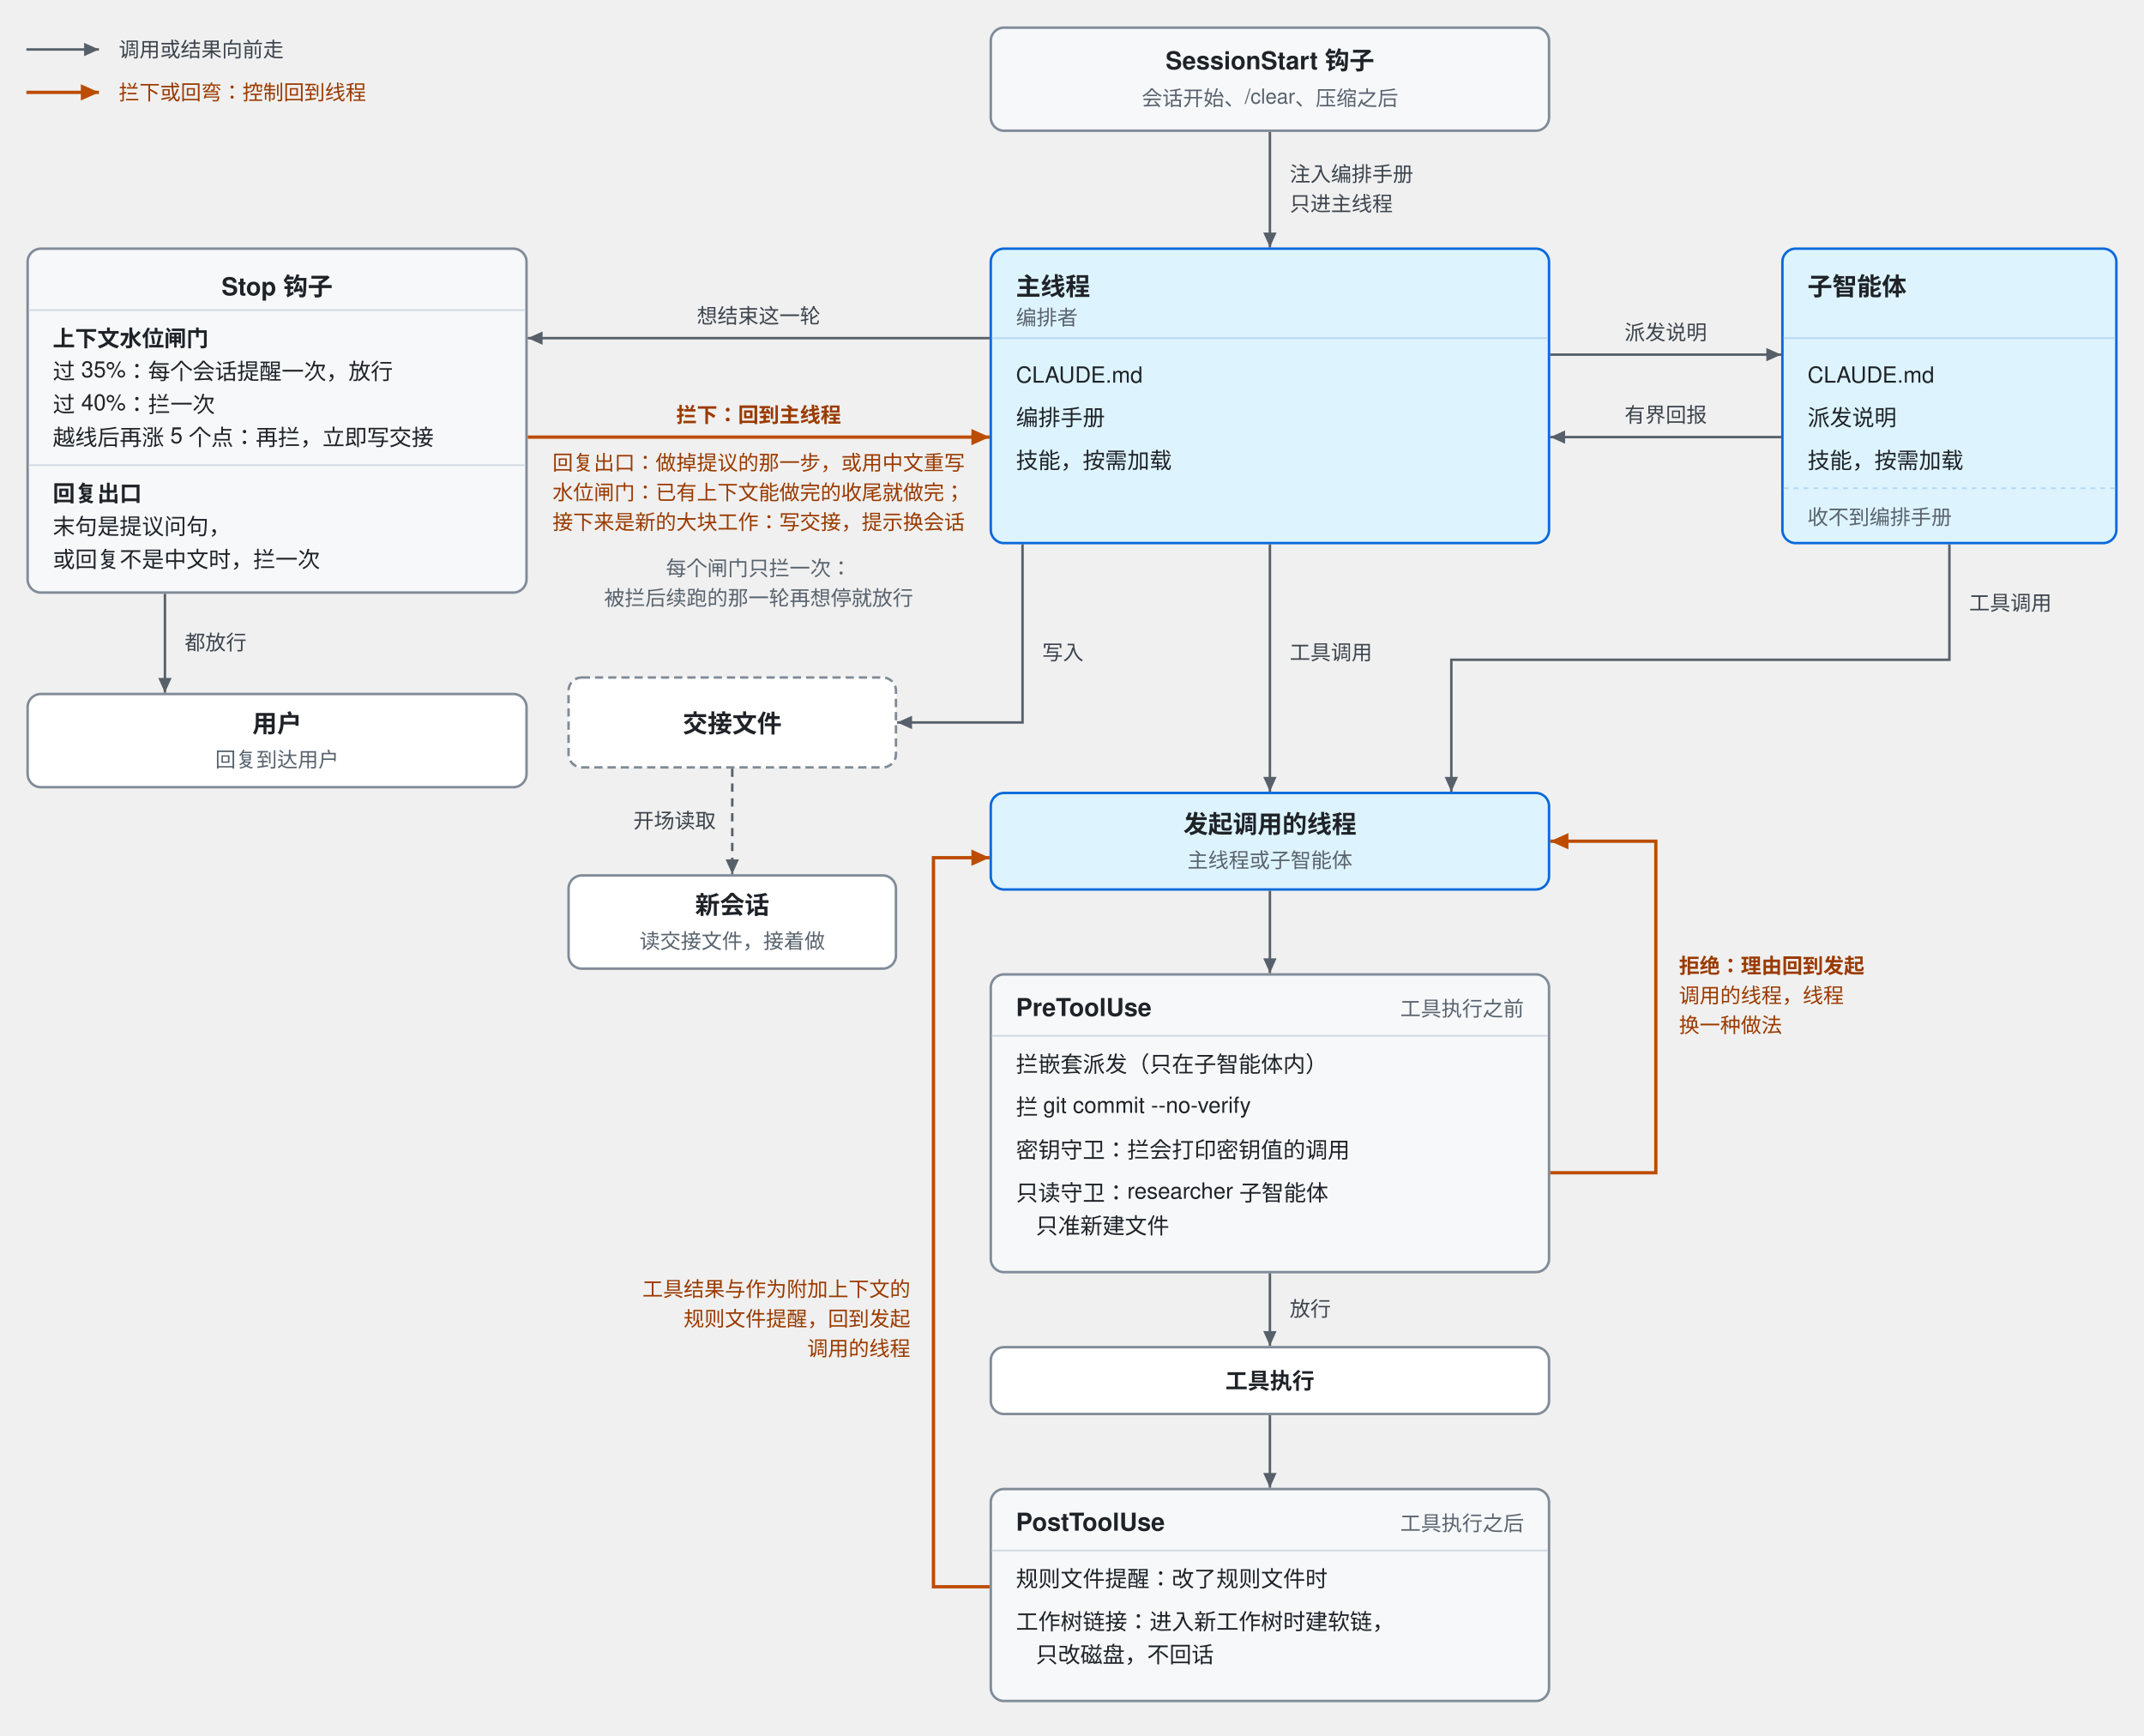
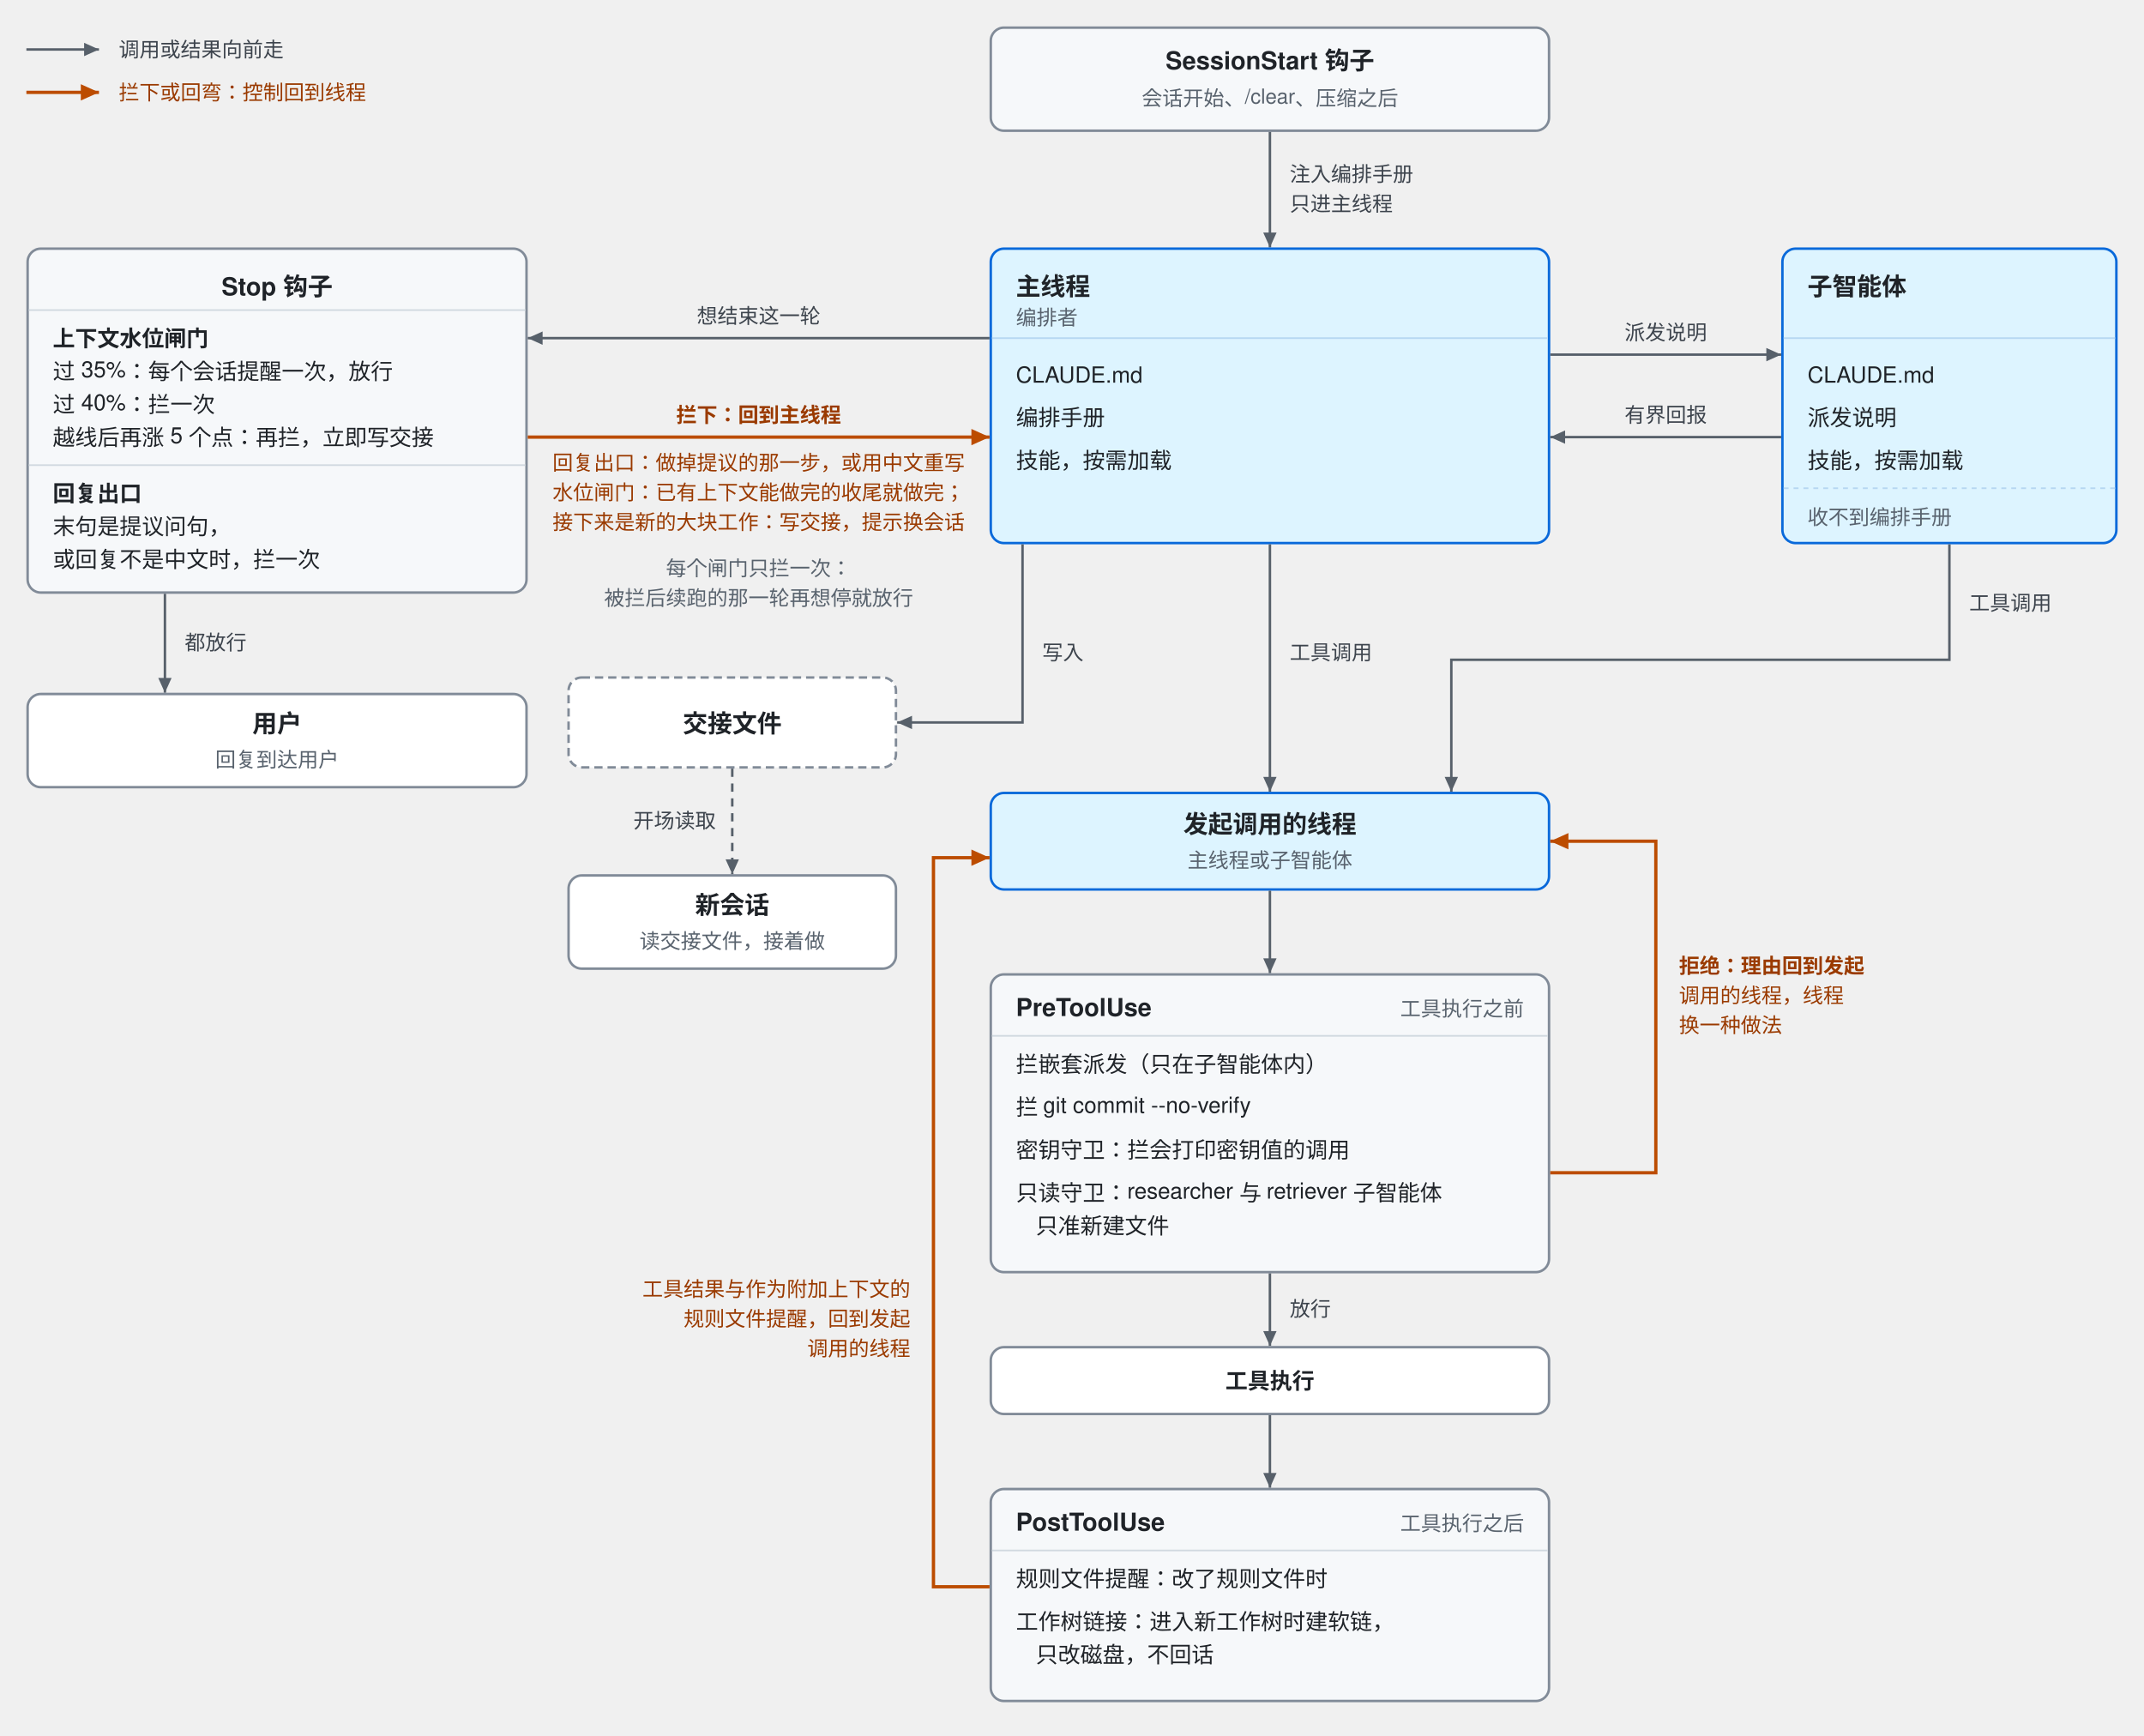
- <svg xmlns="http://www.w3.org/2000/svg" width="1300" height="1052" viewBox="0 0 1300 1052" role="img" aria-label="架构图，画的是一轮工作怎样运行。会话开始、/clear 与压缩之后，SessionStart 钩子把编排手册注入主线程，子智能体收不到。主线程向子智能体发出派发说明，子智能体交回有界回报。两条线程的每次工具调用在工具执行之前都经过 PreToolUse：子智能体内的嵌套派发、git commit --no-verify、会打印密钥值的调用，以及 researcher 子智能体新建文件以外的写操作都被拒绝，拒绝理由回到发起调用的线程，线程换一种做法；放行的调用交给工具执行。工具执行之后，PostToolUse 在改了规则文件时把规则文件提醒作为附加上下文送回发起调用的线程，在进入新工作树时只在磁盘上建软链，不回话。主线程想结束这一轮时经过 Stop 钩子，两个都放行则回复到达用户。上下文水位闸门过 35% 时每个会话提醒一次并放行，过 40% 拦一次，越线后水位再涨 5 个点再拦一次；回复出口在回复末句是提议问句或回复不是中文时拦一次。拦下都回到主线程。被回复出口拦下，主线程把提议的那一步做掉或用中文重写。被水位闸门第一次拦下，已有上下文能做完的收尾就做完，接下来是新的大块工作时写交接文件，提示用户换新会话；再次被拦时立即写交接文件。新会话读交接文件接着做。每个闸门只拦一次，被拦后续跑的那一轮再想停就放行。" font-family="system-ui, -apple-system, 'Segoe UI', Helvetica, Arial, sans-serif">
+ <svg xmlns="http://www.w3.org/2000/svg" width="1300" height="1052" viewBox="0 0 1300 1052" role="img" aria-label="架构图，画的是一轮工作怎样运行。会话开始、/clear 与压缩之后，SessionStart 钩子把编排手册注入主线程，子智能体收不到。主线程向子智能体发出派发说明，子智能体交回有界回报。两条线程的每次工具调用在工具执行之前都经过 PreToolUse：子智能体内的嵌套派发、git commit --no-verify、会打印密钥值的调用，以及 researcher 与 retriever 子智能体新建文件以外的写操作都被拒绝，拒绝理由回到发起调用的线程，线程换一种做法；放行的调用交给工具执行。工具执行之后，PostToolUse 在改了规则文件时把规则文件提醒作为附加上下文送回发起调用的线程，在进入新工作树时只在磁盘上建软链，不回话。主线程想结束这一轮时经过 Stop 钩子，两个都放行则回复到达用户。上下文水位闸门过 35% 时每个会话提醒一次并放行，过 40% 拦一次，越线后水位再涨 5 个点再拦一次；回复出口在回复末句是提议问句或回复不是中文时拦一次。拦下都回到主线程。被回复出口拦下，主线程把提议的那一步做掉或用中文重写。被水位闸门第一次拦下，已有上下文能做完的收尾就做完，接下来是新的大块工作时写交接文件，提示用户换新会话；再次被拦时立即写交接文件。新会话读交接文件接着做。每个闸门只拦一次，被拦后续跑的那一轮再想停就放行。" font-family="system-ui, -apple-system, 'Segoe UI', Helvetica, Arial, sans-serif">
  <defs>
    <marker id="arrow" viewBox="0 0 10 10" refX="10" refY="5" markerWidth="9" markerHeight="9" markerUnits="userSpaceOnUse" orient="auto">
      <path d="M0,0.5 L10,5 L0,9.5 z" fill="#57606a" />
    </marker>
    <marker id="back" viewBox="0 0 10 10" refX="10" refY="5" markerWidth="11" markerHeight="11" markerUnits="userSpaceOnUse" orient="auto">
      <path d="M0,0.5 L10,5 L0,9.5 z" fill="#bc4c00" />
    </marker>
  </defs>
  <g id="legend">
    <path d="M16,30 L60,30" fill="none" stroke="#57606a" stroke-width="1.5" marker-end="url(#arrow)" />
    <text x="72" y="34.5" font-size="12.5" fill="#3d444d">调用或结果向前走</text>
    <path d="M16,56 L60,56" fill="none" stroke="#bc4c00" stroke-width="2" marker-end="url(#back)" />
    <text x="72" y="60.5" font-size="12.5" fill="#9a3a00">拦下或回弯：控制回到线程</text>
  </g>
  <g id="sessionstart">
    <rect id="ss-box" x="600.75" y="16.75" width="338.5" height="62.5" rx="8" fill="#f6f8fa" stroke="#818b98" stroke-width="1.5" />
    <text x="770" y="42" font-size="15" font-weight="600" text-anchor="middle" fill="#1f2328" data-box="ss-box">SessionStart 钩子</text>
    <text x="770" y="64" font-size="12.5" text-anchor="middle" fill="#59636e" data-box="ss-box">会话开始、/clear、压缩之后</text>
  </g>
  <path d="M770,80 L770,150" fill="none" stroke="#57606a" stroke-width="1.5" marker-end="url(#arrow)" />
  <text x="782" y="110" font-size="12.5" text-anchor="start" fill="#3d444d">注入编排手册</text>
  <text x="782" y="128" font-size="12.5" text-anchor="start" fill="#3d444d">只进主线程</text>
  <g id="main">
    <rect id="main-box" x="600.75" y="150.75" width="338.5" height="178.5" rx="8" fill="#ddf4ff" stroke="#0969da" stroke-width="1.5" />
    <text x="616" y="179" font-size="15" font-weight="600" fill="#1f2328" data-box="main-box">主线程</text>
    <text x="616" y="197" font-size="12.5" fill="#59636e" data-box="main-box">编排者</text>
    <line x1="601.5" y1="205" x2="938.5" y2="205" stroke="#b6d7f2" stroke-width="1" />
    <text x="616" y="232" font-size="13.5" fill="#1f2328" data-box="main-box">CLAUDE.md</text>
    <text x="616" y="258" font-size="13.5" fill="#1f2328" data-box="main-box">编排手册</text>
    <text x="616" y="284" font-size="13.5" fill="#1f2328" data-box="main-box">技能，按需加载</text>
  </g>
  <g id="subagent">
    <rect id="sub-box" x="1080.75" y="150.75" width="202.5" height="178.5" rx="8" fill="#ddf4ff" stroke="#0969da" stroke-width="1.5" />
    <text x="1096" y="179" font-size="15" font-weight="600" fill="#1f2328" data-box="sub-box">子智能体</text>
    <line x1="1081.5" y1="205" x2="1282.5" y2="205" stroke="#b6d7f2" stroke-width="1" />
    <text x="1096" y="232" font-size="13.5" fill="#1f2328" data-box="sub-box">CLAUDE.md</text>
    <text x="1096" y="258" font-size="13.5" fill="#1f2328" data-box="sub-box">派发说明</text>
    <text x="1096" y="284" font-size="13.5" fill="#1f2328" data-box="sub-box">技能，按需加载</text>
    <line x1="1081.5" y1="296" x2="1282.5" y2="296" stroke="#b6d7f2" stroke-width="1" stroke-dasharray="3 3" />
    <text x="1096" y="318" font-size="12.5" fill="#59636e" data-box="sub-box">收不到编排手册</text>
  </g>
  <path d="M940,215 L1080,215" fill="none" stroke="#57606a" stroke-width="1.5" marker-end="url(#arrow)" />
  <text x="1010" y="206" font-size="12.5" text-anchor="middle" fill="#3d444d">派发说明</text>
  <path d="M1080,265 L940,265" fill="none" stroke="#57606a" stroke-width="1.5" marker-end="url(#arrow)" />
  <text x="1010" y="256" font-size="12.5" text-anchor="middle" fill="#3d444d">有界回报</text>
  <g id="stop">
    <rect id="stop-box" x="16.75" y="150.75" width="302.5" height="208.5" rx="8" fill="#f6f8fa" stroke="#818b98" stroke-width="1.5" />
    <text x="168" y="179" font-size="15" font-weight="600" text-anchor="middle" fill="#1f2328" data-box="stop-box">Stop 钩子</text>
    <line x1="17.5" y1="188" x2="318.5" y2="188" stroke="#d1d9e0" stroke-width="1" />
    <text x="32" y="210" font-size="13.5" font-weight="600" fill="#1f2328" data-box="stop-box">上下文水位闸门</text>
    <text x="32" y="230" font-size="13.5" fill="#1f2328" data-box="stop-box">过 35%：每个会话提醒一次，放行</text>
    <text x="32" y="250" font-size="13.5" fill="#1f2328" data-box="stop-box">过 40%：拦一次</text>
    <text x="32" y="270" font-size="13.5" fill="#1f2328" data-box="stop-box">越线后再涨 5 个点：再拦，立即写交接</text>
    <line x1="17.5" y1="282" x2="318.5" y2="282" stroke="#d1d9e0" stroke-width="1" />
    <text x="32" y="304" font-size="13.5" font-weight="600" fill="#1f2328" data-box="stop-box">回复出口</text>
    <text x="32" y="324" font-size="13.5" fill="#1f2328" data-box="stop-box">末句是提议问句，</text>
    <text x="32" y="344" font-size="13.5" fill="#1f2328" data-box="stop-box">或回复不是中文时，拦一次</text>
  </g>
  <path d="M600,205 L320,205" fill="none" stroke="#57606a" stroke-width="1.5" marker-end="url(#arrow)" />
  <text x="460" y="196" font-size="12.5" text-anchor="middle" fill="#3d444d">想结束这一轮</text>
  <path d="M320,265 L600,265" fill="none" stroke="#bc4c00" stroke-width="2" marker-end="url(#back)" />
  <text x="460" y="256" font-size="12.5" font-weight="600" text-anchor="middle" fill="#9a3a00">拦下：回到主线程</text>
  <text x="460" y="285" font-size="12.5" text-anchor="middle" fill="#9a3a00">回复出口：做掉提议的那一步，或用中文重写</text>
  <text x="460" y="303" font-size="12.5" text-anchor="middle" fill="#9a3a00">水位闸门：已有上下文能做完的收尾就做完；</text>
  <text x="460" y="321" font-size="12.5" text-anchor="middle" fill="#9a3a00">接下来是新的大块工作：写交接，提示换会话</text>
  <text x="460" y="349" font-size="12.5" text-anchor="middle" fill="#59636e">每个闸门只拦一次：</text>
  <text x="460" y="367" font-size="12.5" text-anchor="middle" fill="#59636e">被拦后续跑的那一轮再想停就放行</text>
  <path d="M100,360 L100,420" fill="none" stroke="#57606a" stroke-width="1.5" marker-end="url(#arrow)" />
  <text x="112" y="394" font-size="12.5" text-anchor="start" fill="#3d444d">都放行</text>
  <g id="user">
    <rect id="user-box" x="16.75" y="420.75" width="302.5" height="56.5" rx="8" fill="#ffffff" stroke="#818b98" stroke-width="1.5" />
    <text x="168" y="444" font-size="15" font-weight="600" text-anchor="middle" fill="#1f2328" data-box="user-box">用户</text>
    <text x="168" y="465" font-size="12.5" text-anchor="middle" fill="#59636e" data-box="user-box">回复到达用户</text>
  </g>
  <g id="handoff">
    <rect id="handoff-box" x="344.75" y="410.75" width="198.5" height="54.5" rx="8" fill="#ffffff" stroke="#818b98" stroke-width="1.5" stroke-dasharray="5 3" />
    <text x="444" y="444" font-size="15" font-weight="600" text-anchor="middle" fill="#1f2328" data-box="handoff-box">交接文件</text>
  </g>
  <path d="M620,330 L620,438 L544,438" fill="none" stroke="#57606a" stroke-width="1.5" marker-end="url(#arrow)" />
  <text x="632" y="400" font-size="12.5" text-anchor="start" fill="#3d444d">写入</text>
  <g id="newsession">
    <rect id="new-box" x="344.75" y="530.75" width="198.5" height="56.5" rx="8" fill="#ffffff" stroke="#818b98" stroke-width="1.5" />
    <text x="444" y="554" font-size="15" font-weight="600" text-anchor="middle" fill="#1f2328" data-box="new-box">新会话</text>
    <text x="444" y="575" font-size="12.5" text-anchor="middle" fill="#59636e" data-box="new-box">读交接文件，接着做</text>
  </g>
  <path d="M444,466 L444,530" fill="none" stroke="#57606a" stroke-width="1.5" stroke-dasharray="5 4" marker-end="url(#arrow)" />
  <text x="434" y="502" font-size="12.5" text-anchor="end" fill="#3d444d">开场读取</text>
  <path d="M770,330 L770,480" fill="none" stroke="#57606a" stroke-width="1.5" marker-end="url(#arrow)" />
  <text x="782" y="400" font-size="12.5" text-anchor="start" fill="#3d444d">工具调用</text>
  <path d="M1182,330 L1182,400 L880,400 L880,480" fill="none" stroke="#57606a" stroke-width="1.5" marker-end="url(#arrow)" />
  <text x="1194" y="370" font-size="12.5" text-anchor="start" fill="#3d444d">工具调用</text>
  <g id="caller">
    <rect id="caller-box" x="600.75" y="480.75" width="338.5" height="58.5" rx="8" fill="#ddf4ff" stroke="#0969da" stroke-width="1.5" />
    <text x="770" y="505" font-size="15" font-weight="600" text-anchor="middle" fill="#1f2328" data-box="caller-box">发起调用的线程</text>
    <text x="770" y="526" font-size="12.5" text-anchor="middle" fill="#59636e" data-box="caller-box">主线程或子智能体</text>
  </g>
  <path d="M770,540 L770,590" fill="none" stroke="#57606a" stroke-width="1.5" marker-end="url(#arrow)" />
  <g id="pre">
    <rect id="pre-box" x="600.75" y="590.75" width="338.5" height="180.5" rx="8" fill="#f6f8fa" stroke="#818b98" stroke-width="1.5" />
    <text x="616" y="616" font-size="15" font-weight="600" fill="#1f2328" data-box="pre-box">PreToolUse</text>
    <text x="924" y="616" font-size="12.5" text-anchor="end" fill="#59636e" data-box="pre-box">工具执行之前</text>
    <line x1="601.5" y1="628" x2="938.5" y2="628" stroke="#d1d9e0" stroke-width="1" />
    <text x="616" y="650" font-size="13.5" fill="#1f2328" data-box="pre-box">拦嵌套派发（只在子智能体内）</text>
    <text x="616" y="676" font-size="13.5" fill="#1f2328" data-box="pre-box">拦 git commit --no-verify</text>
    <text x="616" y="702" font-size="13.5" fill="#1f2328" data-box="pre-box">密钥守卫：拦会打印密钥值的调用</text>
-     <text x="616" y="728" font-size="13.5" fill="#1f2328" data-box="pre-box">只读守卫：researcher 子智能体</text>
+     <text x="616" y="728" font-size="13.5" fill="#1f2328" data-box="pre-box">只读守卫：researcher 与 retriever 子智能体</text>
    <text x="628" y="748" font-size="13.5" fill="#1f2328" data-box="pre-box">只准新建文件</text>
  </g>
  <path d="M770,772 L770,816" fill="none" stroke="#57606a" stroke-width="1.5" marker-end="url(#arrow)" />
  <text x="782" y="798" font-size="12.5" text-anchor="start" fill="#3d444d">放行</text>
  <g id="tool">
    <rect id="tool-box" x="600.75" y="816.75" width="338.5" height="40.5" rx="8" fill="#ffffff" stroke="#818b98" stroke-width="1.5" />
    <text x="770" y="842" font-size="13.5" font-weight="600" text-anchor="middle" fill="#1f2328" data-box="tool-box">工具执行</text>
  </g>
  <path d="M770,858 L770,902" fill="none" stroke="#57606a" stroke-width="1.5" marker-end="url(#arrow)" />
  <g id="post">
    <rect id="post-box" x="600.75" y="902.75" width="338.5" height="128.5" rx="8" fill="#f6f8fa" stroke="#818b98" stroke-width="1.5" />
    <text x="616" y="928" font-size="15" font-weight="600" fill="#1f2328" data-box="post-box">PostToolUse</text>
    <text x="924" y="928" font-size="12.5" text-anchor="end" fill="#59636e" data-box="post-box">工具执行之后</text>
    <line x1="601.5" y1="940" x2="938.5" y2="940" stroke="#d1d9e0" stroke-width="1" />
    <text x="616" y="962" font-size="13.5" fill="#1f2328" data-box="post-box">规则文件提醒：改了规则文件时</text>
    <text x="616" y="988" font-size="13.5" fill="#1f2328" data-box="post-box">工作树链接：进入新工作树时建软链，</text>
    <text x="628" y="1008" font-size="13.5" fill="#1f2328" data-box="post-box">只改磁盘，不回话</text>
  </g>
  <path d="M940,711 L1004,711 L1004,510 L940,510" fill="none" stroke="#bc4c00" stroke-width="2" marker-end="url(#back)" />
  <text x="1018" y="590" font-size="12.5" font-weight="600" text-anchor="start" fill="#9a3a00">拒绝：理由回到发起</text>
  <text x="1018" y="608" font-size="12.5" text-anchor="start" fill="#9a3a00">调用的线程，线程</text>
  <text x="1018" y="626" font-size="12.5" text-anchor="start" fill="#9a3a00">换一种做法</text>
  <path d="M600,962 L566,962 L566,520 L600,520" fill="none" stroke="#bc4c00" stroke-width="2" marker-end="url(#back)" />
  <text x="552" y="786" font-size="12.5" text-anchor="end" fill="#9a3a00">工具结果与作为附加上下文的</text>
  <text x="552" y="804" font-size="12.5" text-anchor="end" fill="#9a3a00">规则文件提醒，回到发起</text>
  <text x="552" y="822" font-size="12.5" text-anchor="end" fill="#9a3a00">调用的线程</text>
</svg>
